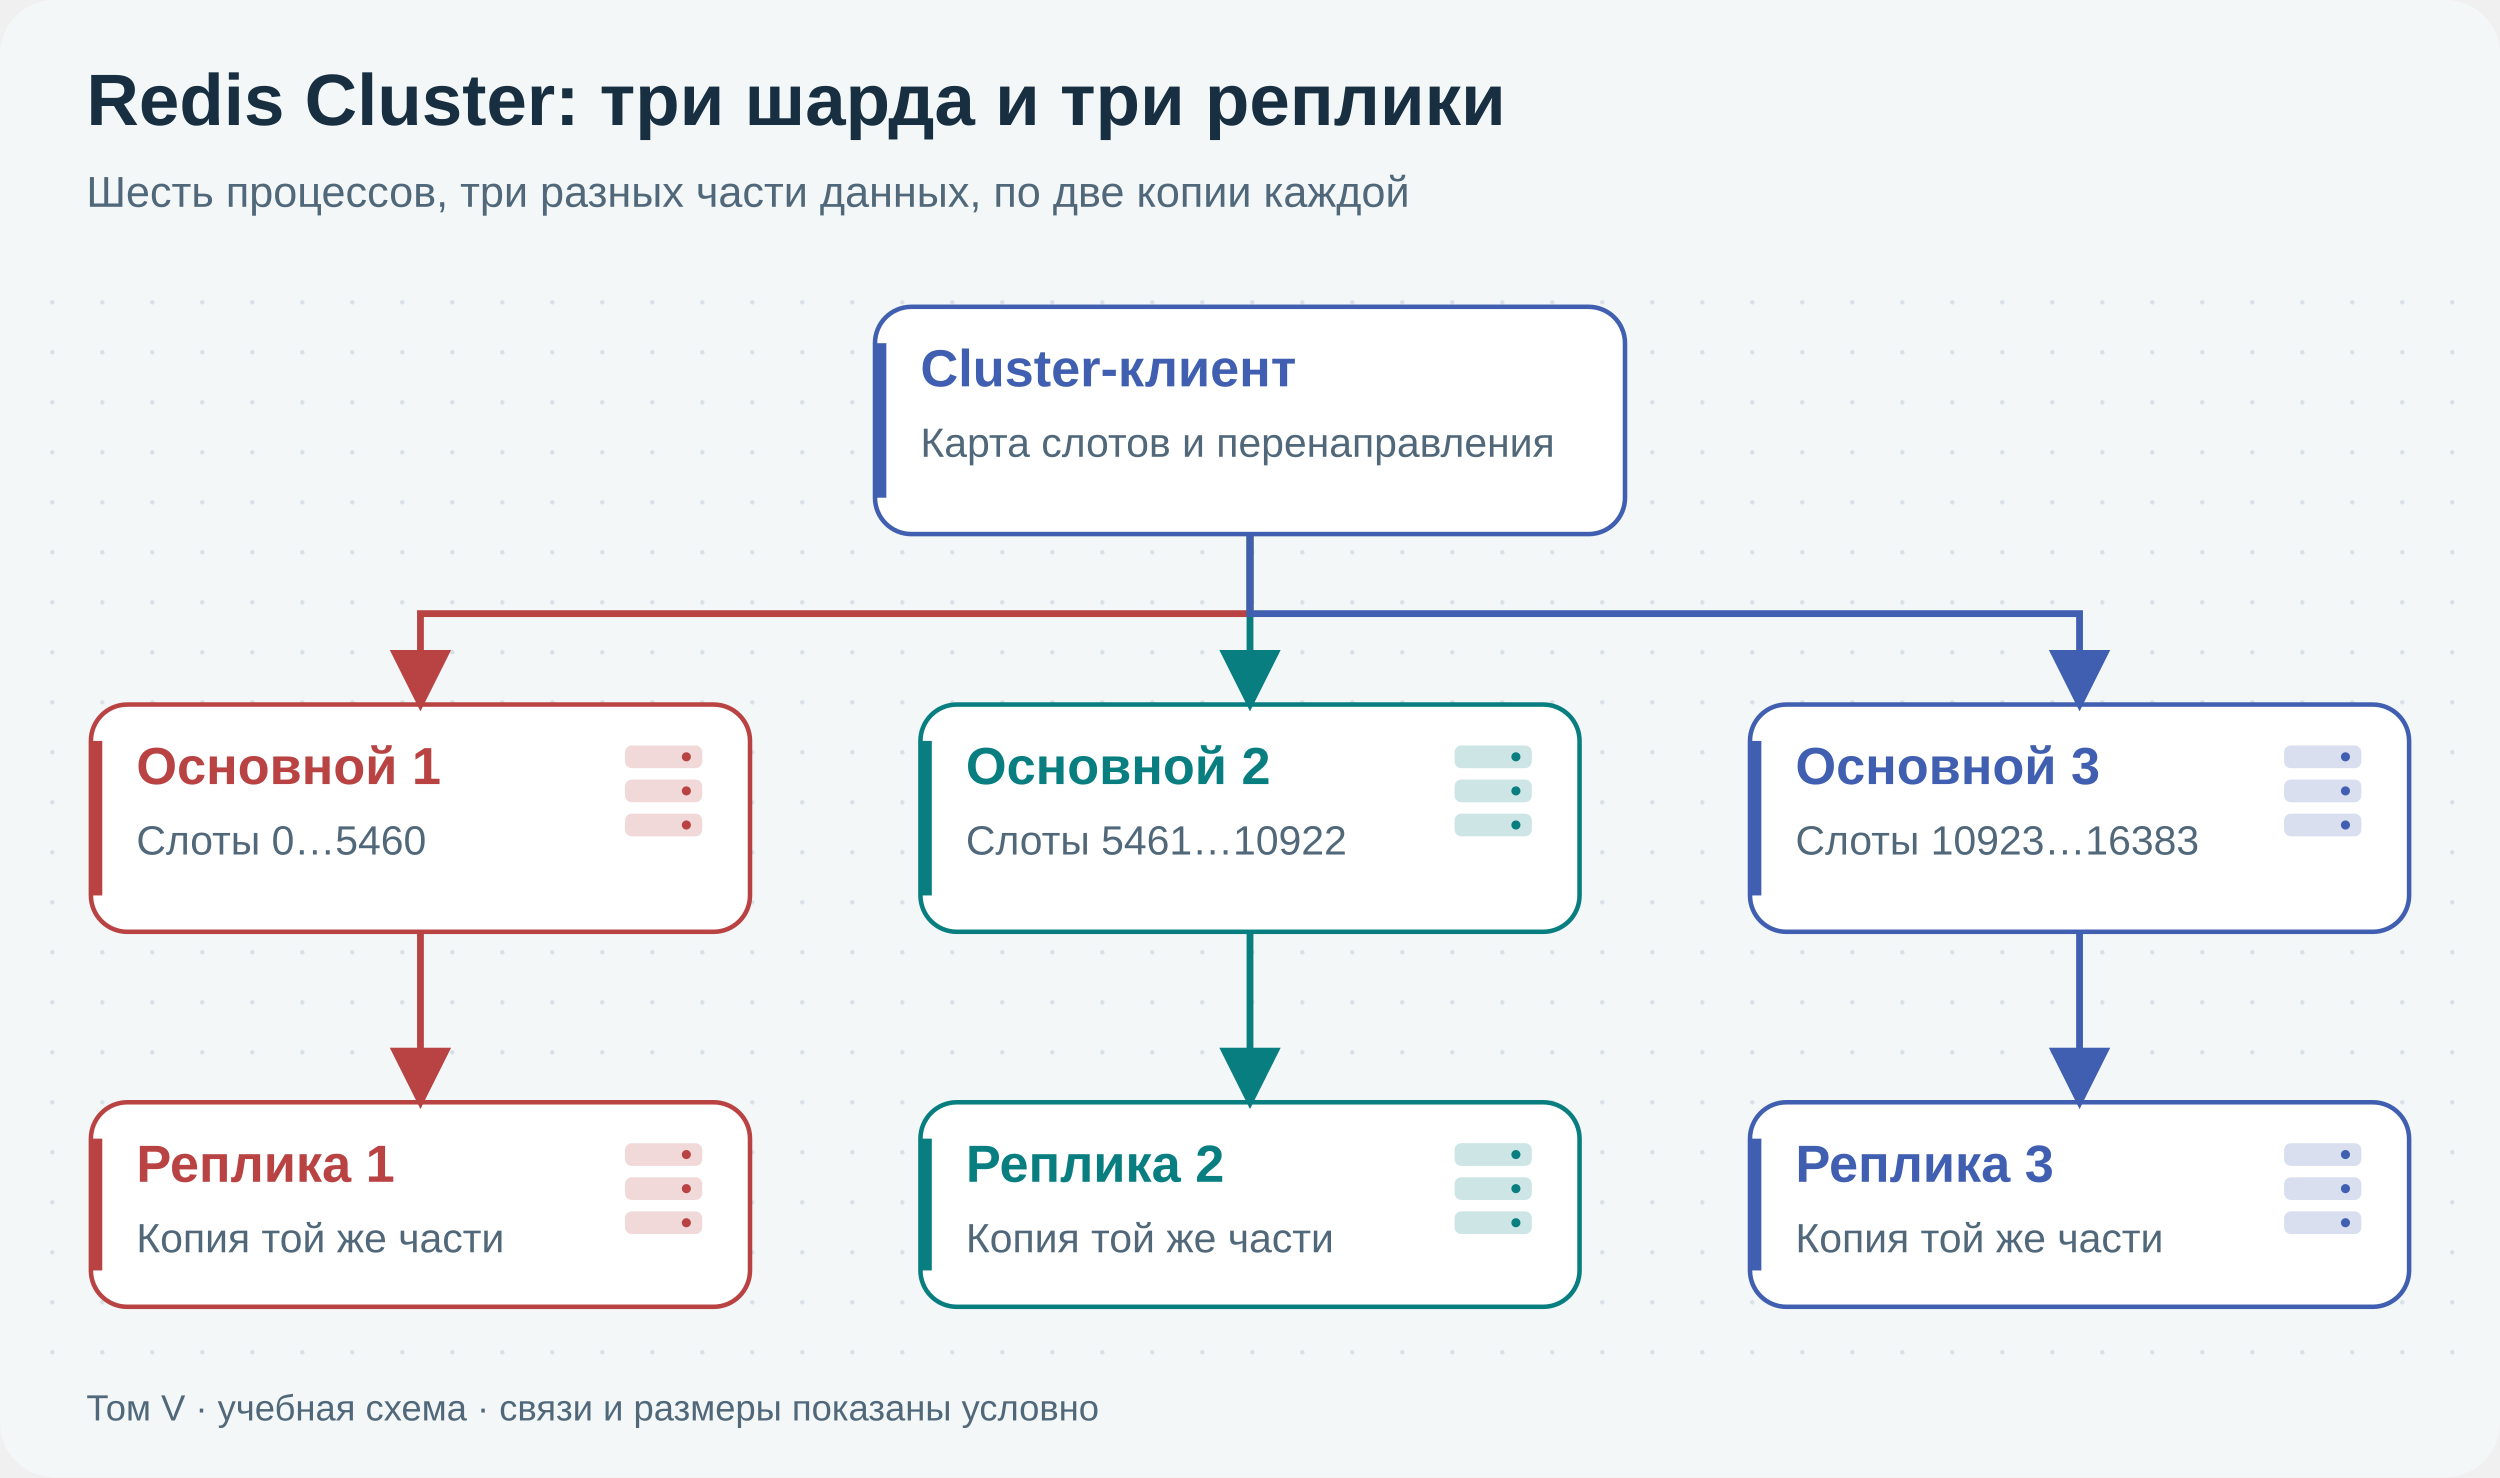
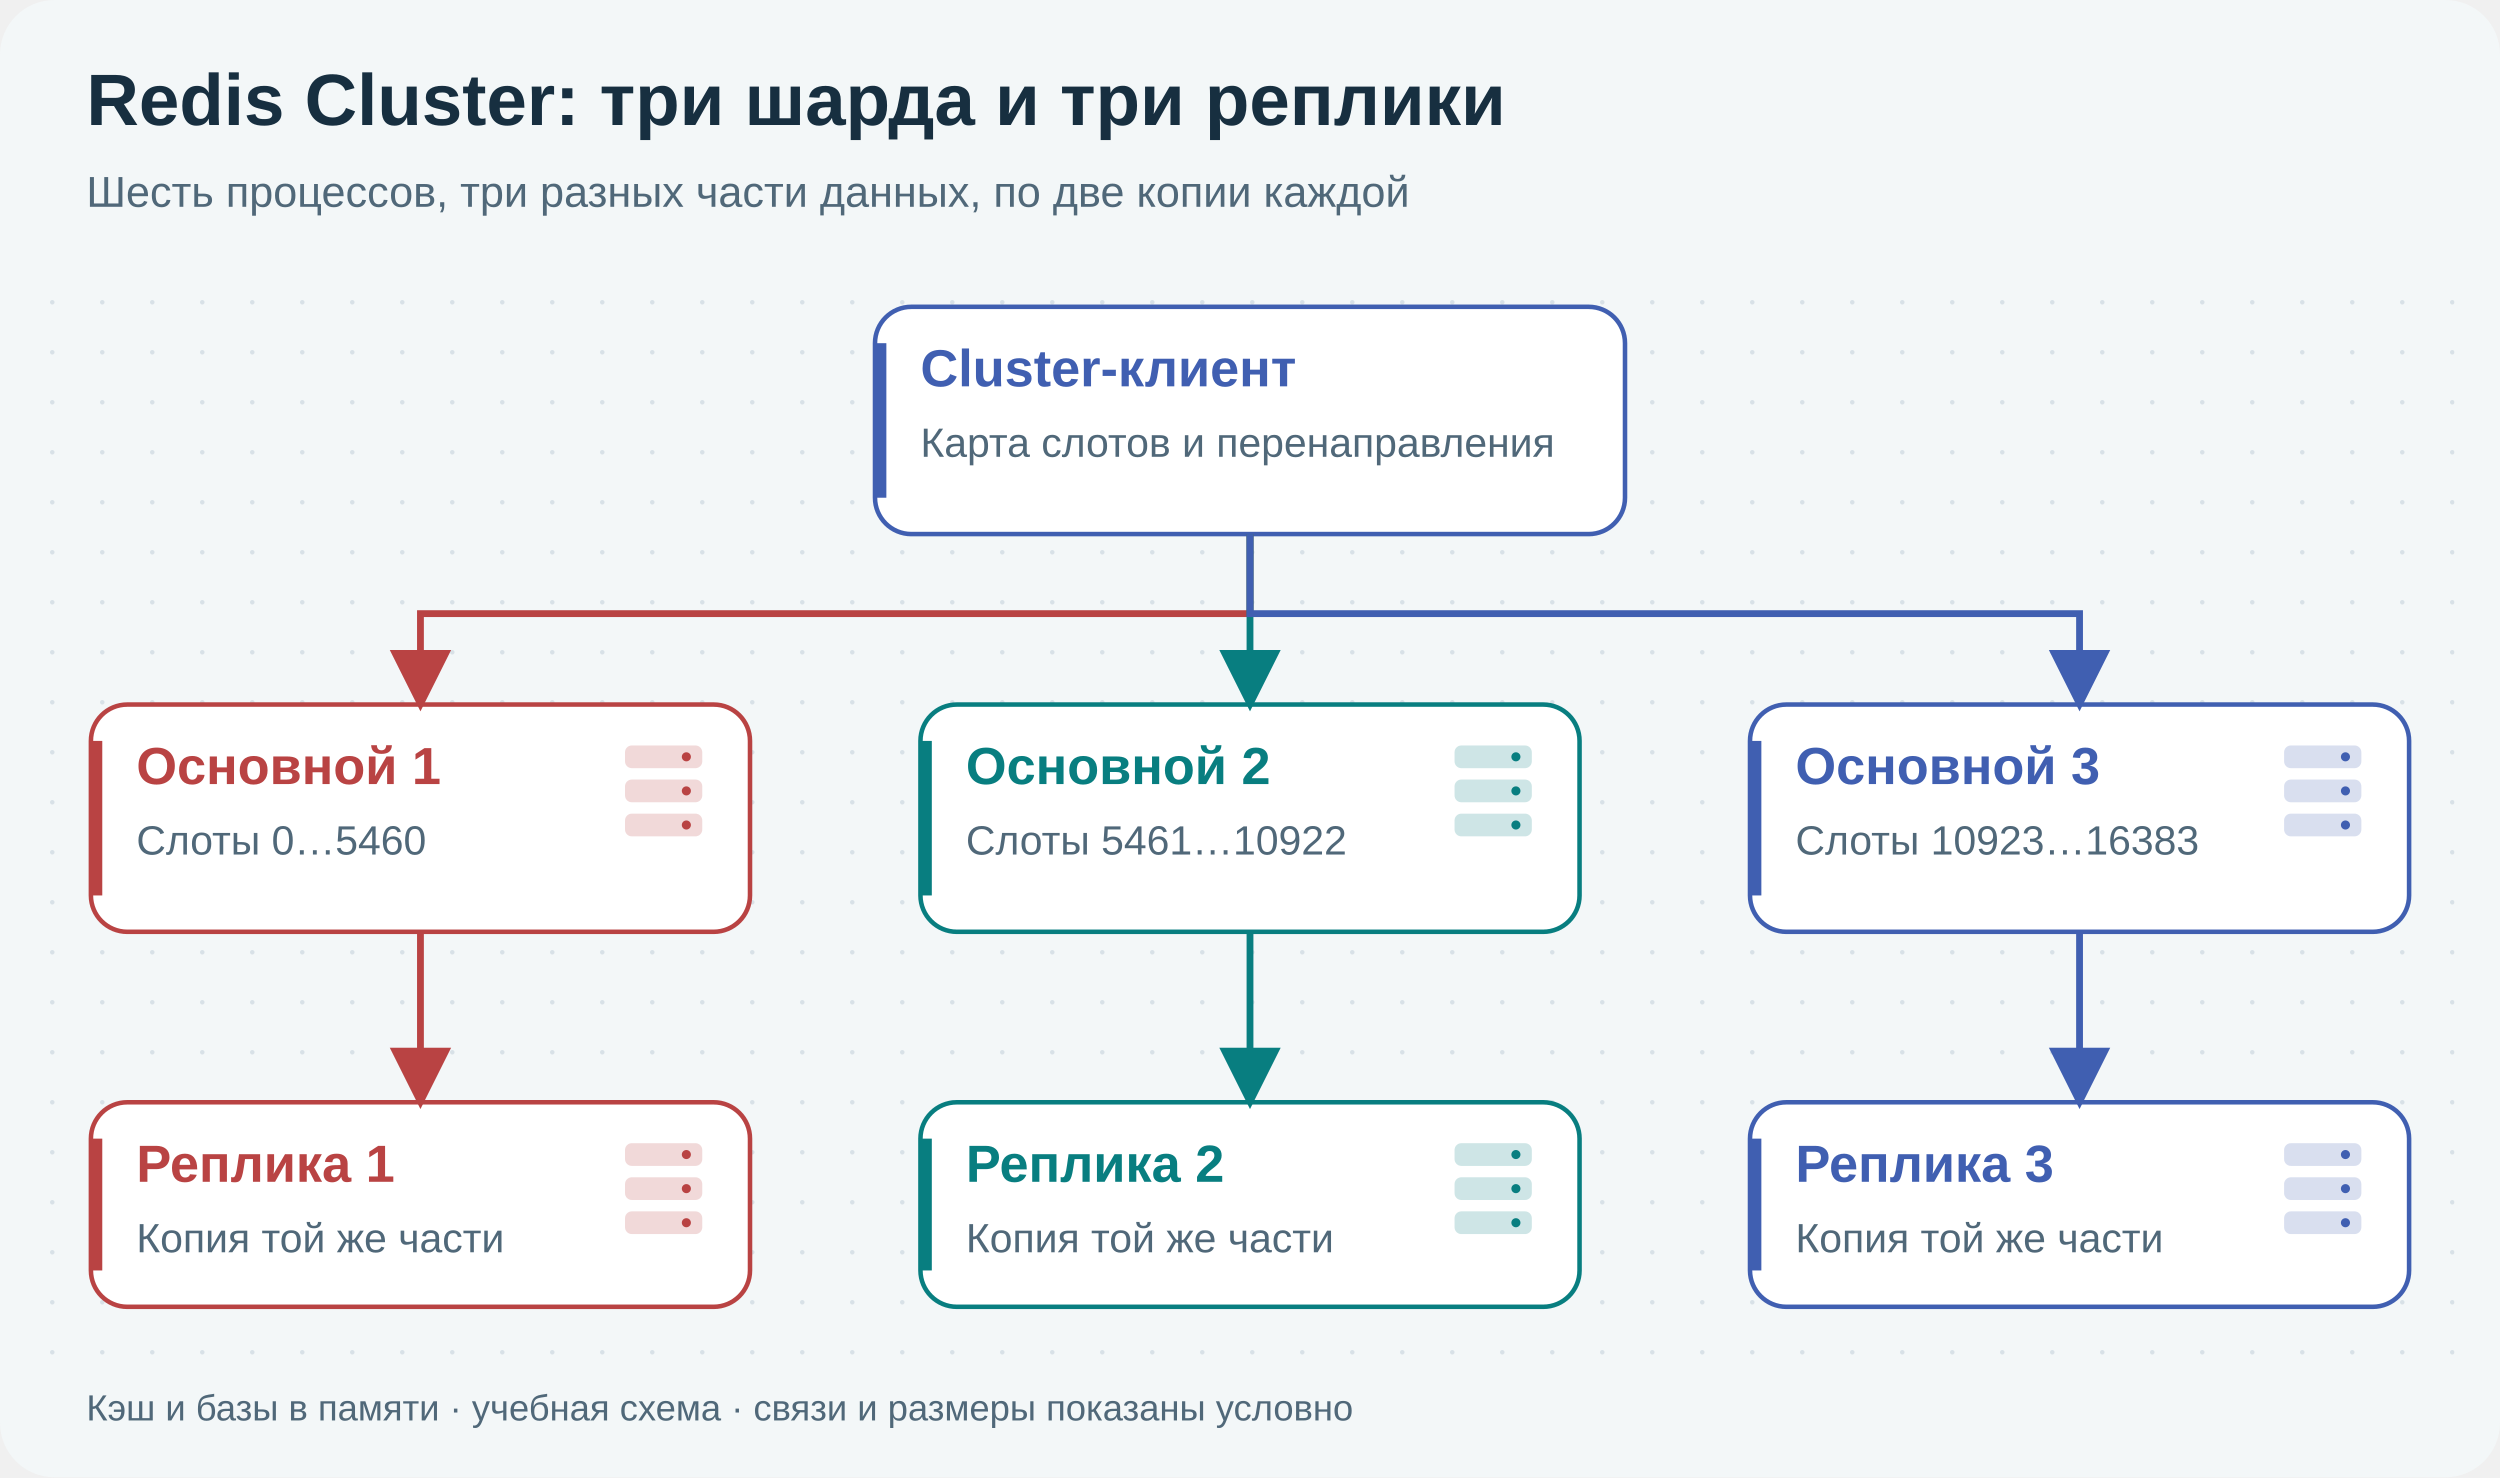
<svg xmlns="http://www.w3.org/2000/svg" viewBox="0 0 1100 650" role="img" aria-labelledby="title desc">
  <defs>
    <marker id="arrow" markerWidth="9" markerHeight="9" refX="8" refY="4.5" orient="auto-start-reverse">
      <path d="M0,0 L9,4.5 L0,9" fill="context-stroke" />
    </marker>
    <pattern id="grid" width="22" height="22" patternUnits="userSpaceOnUse">
      <circle cx="1" cy="1" r="1" fill="#d8e1e7" />
    </pattern>
  </defs>
  <rect width="1100" height="650" rx="24" fill="#f3f7f8" />
  <rect x="20" y="125" width="1060" height="485" fill="url(#grid)" />
  <g font-family="Segoe UI,Arial,sans-serif">
    <text x="38" y="55" fill="#172f40" font-size="32" font-weight="700">Redis Cluster: три шарда и три реплики</text>
    <text x="38" y="91" fill="#506879" font-size="19" font-weight="400">Шесть процессов, три разных части данных, по две копии каждой</text>
    <rect x="385" y="135" width="330" height="100" rx="16" fill="#ffffff" stroke="#405fb1" stroke-width="2" />
    <rect x="385" y="151" width="5" height="68" fill="#405fb1" />
    <text x="405" y="170" fill="#405fb1" font-size="23" font-weight="700">Cluster-клиент</text>
    <text x="405" y="201" fill="#506879" font-size="18" font-weight="400">Карта слотов и перенаправления</text>
    <rect x="40" y="310" width="290" height="100" rx="16" fill="#ffffff" stroke="#b94343" stroke-width="2" />
    <rect x="40" y="326" width="5" height="68" fill="#b94343" />
    <text x="60" y="345" fill="#b94343" font-size="23" font-weight="700">Основной 1</text>
    <text x="60" y="376" fill="#506879" font-size="18" font-weight="400">Слоты 0…5460</text>
    <rect x="275" y="328" width="34" height="10" rx="3" fill="#b94343" opacity=".20" />
    <circle cx="302" cy="333" r="2" fill="#b94343" />
    <rect x="275" y="343" width="34" height="10" rx="3" fill="#b94343" opacity=".20" />
    <circle cx="302" cy="348" r="2" fill="#b94343" />
    <rect x="275" y="358" width="34" height="10" rx="3" fill="#b94343" opacity=".20" />
    <circle cx="302" cy="363" r="2" fill="#b94343" />
    <rect x="40" y="485" width="290" height="90" rx="16" fill="#ffffff" stroke="#b94343" stroke-width="2" />
    <rect x="40" y="501" width="5" height="58" fill="#b94343" />
    <text x="60" y="520" fill="#b94343" font-size="23" font-weight="700">Реплика 1</text>
    <text x="60" y="551" fill="#506879" font-size="18" font-weight="400">Копия той же части</text>
    <rect x="275" y="503" width="34" height="10" rx="3" fill="#b94343" opacity=".20" />
    <circle cx="302" cy="508" r="2" fill="#b94343" />
    <rect x="275" y="518" width="34" height="10" rx="3" fill="#b94343" opacity=".20" />
    <circle cx="302" cy="523" r="2" fill="#b94343" />
    <rect x="275" y="533" width="34" height="10" rx="3" fill="#b94343" opacity=".20" />
    <circle cx="302" cy="538" r="2" fill="#b94343" />
    <polyline points="550,235 550,270 185,270 185,310" fill="none" stroke="#b94343" stroke-width="3" stroke-dasharray="none" marker-end="url(#arrow)" />
    <polyline points="185,410 185,485" fill="none" stroke="#b94343" stroke-width="3" stroke-dasharray="none" marker-end="url(#arrow)" />
    <rect x="405" y="310" width="290" height="100" rx="16" fill="#ffffff" stroke="#087e80" stroke-width="2" />
    <rect x="405" y="326" width="5" height="68" fill="#087e80" />
    <text x="425" y="345" fill="#087e80" font-size="23" font-weight="700">Основной 2</text>
    <text x="425" y="376" fill="#506879" font-size="18" font-weight="400">Слоты 5461…10922</text>
    <rect x="640" y="328" width="34" height="10" rx="3" fill="#087e80" opacity=".20" />
    <circle cx="667" cy="333" r="2" fill="#087e80" />
    <rect x="640" y="343" width="34" height="10" rx="3" fill="#087e80" opacity=".20" />
    <circle cx="667" cy="348" r="2" fill="#087e80" />
    <rect x="640" y="358" width="34" height="10" rx="3" fill="#087e80" opacity=".20" />
    <circle cx="667" cy="363" r="2" fill="#087e80" />
    <rect x="405" y="485" width="290" height="90" rx="16" fill="#ffffff" stroke="#087e80" stroke-width="2" />
    <rect x="405" y="501" width="5" height="58" fill="#087e80" />
    <text x="425" y="520" fill="#087e80" font-size="23" font-weight="700">Реплика 2</text>
    <text x="425" y="551" fill="#506879" font-size="18" font-weight="400">Копия той же части</text>
    <rect x="640" y="503" width="34" height="10" rx="3" fill="#087e80" opacity=".20" />
    <circle cx="667" cy="508" r="2" fill="#087e80" />
    <rect x="640" y="518" width="34" height="10" rx="3" fill="#087e80" opacity=".20" />
    <circle cx="667" cy="523" r="2" fill="#087e80" />
    <rect x="640" y="533" width="34" height="10" rx="3" fill="#087e80" opacity=".20" />
    <circle cx="667" cy="538" r="2" fill="#087e80" />
    <polyline points="550,235 550,270 550,270 550,310" fill="none" stroke="#087e80" stroke-width="3" stroke-dasharray="none" marker-end="url(#arrow)" />
    <polyline points="550,410 550,485" fill="none" stroke="#087e80" stroke-width="3" stroke-dasharray="none" marker-end="url(#arrow)" />
    <rect x="770" y="310" width="290" height="100" rx="16" fill="#ffffff" stroke="#405fb1" stroke-width="2" />
    <rect x="770" y="326" width="5" height="68" fill="#405fb1" />
    <text x="790" y="345" fill="#405fb1" font-size="23" font-weight="700">Основной 3</text>
    <text x="790" y="376" fill="#506879" font-size="18" font-weight="400">Слоты 10923…16383</text>
    <rect x="1005" y="328" width="34" height="10" rx="3" fill="#405fb1" opacity=".20" />
    <circle cx="1032" cy="333" r="2" fill="#405fb1" />
    <rect x="1005" y="343" width="34" height="10" rx="3" fill="#405fb1" opacity=".20" />
    <circle cx="1032" cy="348" r="2" fill="#405fb1" />
    <rect x="1005" y="358" width="34" height="10" rx="3" fill="#405fb1" opacity=".20" />
    <circle cx="1032" cy="363" r="2" fill="#405fb1" />
    <rect x="770" y="485" width="290" height="90" rx="16" fill="#ffffff" stroke="#405fb1" stroke-width="2" />
    <rect x="770" y="501" width="5" height="58" fill="#405fb1" />
    <text x="790" y="520" fill="#405fb1" font-size="23" font-weight="700">Реплика 3</text>
    <text x="790" y="551" fill="#506879" font-size="18" font-weight="400">Копия той же части</text>
    <rect x="1005" y="503" width="34" height="10" rx="3" fill="#405fb1" opacity=".20" />
    <circle cx="1032" cy="508" r="2" fill="#405fb1" />
    <rect x="1005" y="518" width="34" height="10" rx="3" fill="#405fb1" opacity=".20" />
    <circle cx="1032" cy="523" r="2" fill="#405fb1" />
    <rect x="1005" y="533" width="34" height="10" rx="3" fill="#405fb1" opacity=".20" />
    <circle cx="1032" cy="538" r="2" fill="#405fb1" />
    <polyline points="550,235 550,270 915,270 915,310" fill="none" stroke="#405fb1" stroke-width="3" stroke-dasharray="none" marker-end="url(#arrow)" />
    <polyline points="915,410 915,485" fill="none" stroke="#405fb1" stroke-width="3" stroke-dasharray="none" marker-end="url(#arrow)" />
-     <text x="38" y="625" fill="#506879" font-size="16" font-weight="400">Том V · учебная схема · связи и размеры показаны условно</text>
+     <text x="38" y="625" fill="#506879" font-size="16" font-weight="400">Кэш и базы в памяти · учебная схема · связи и размеры показаны условно</text>
  </g>
</svg>
